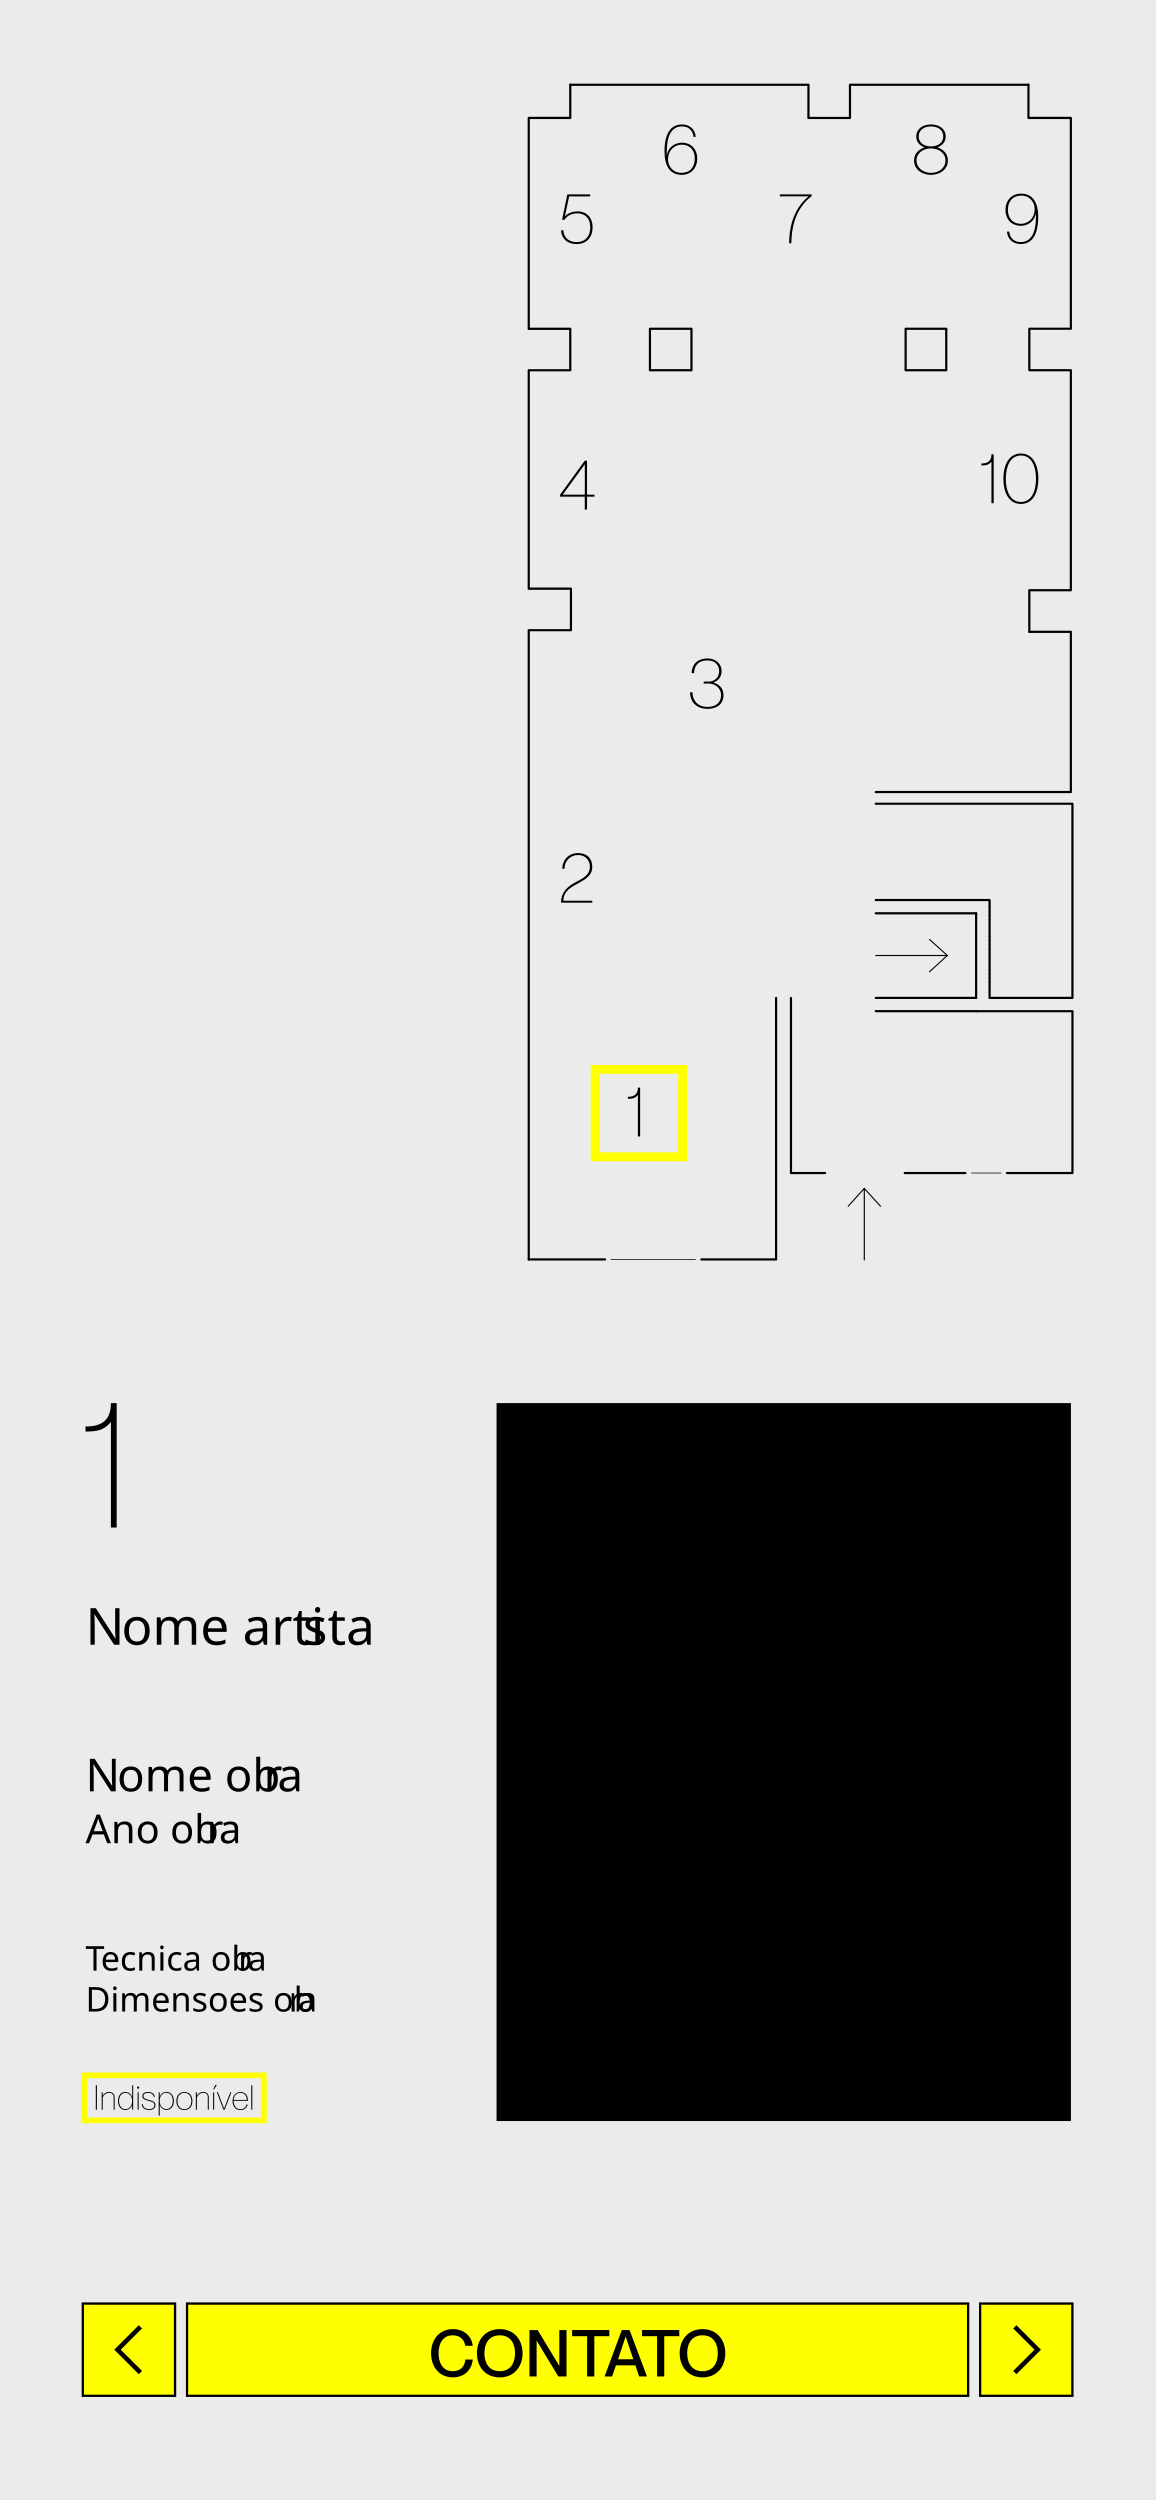
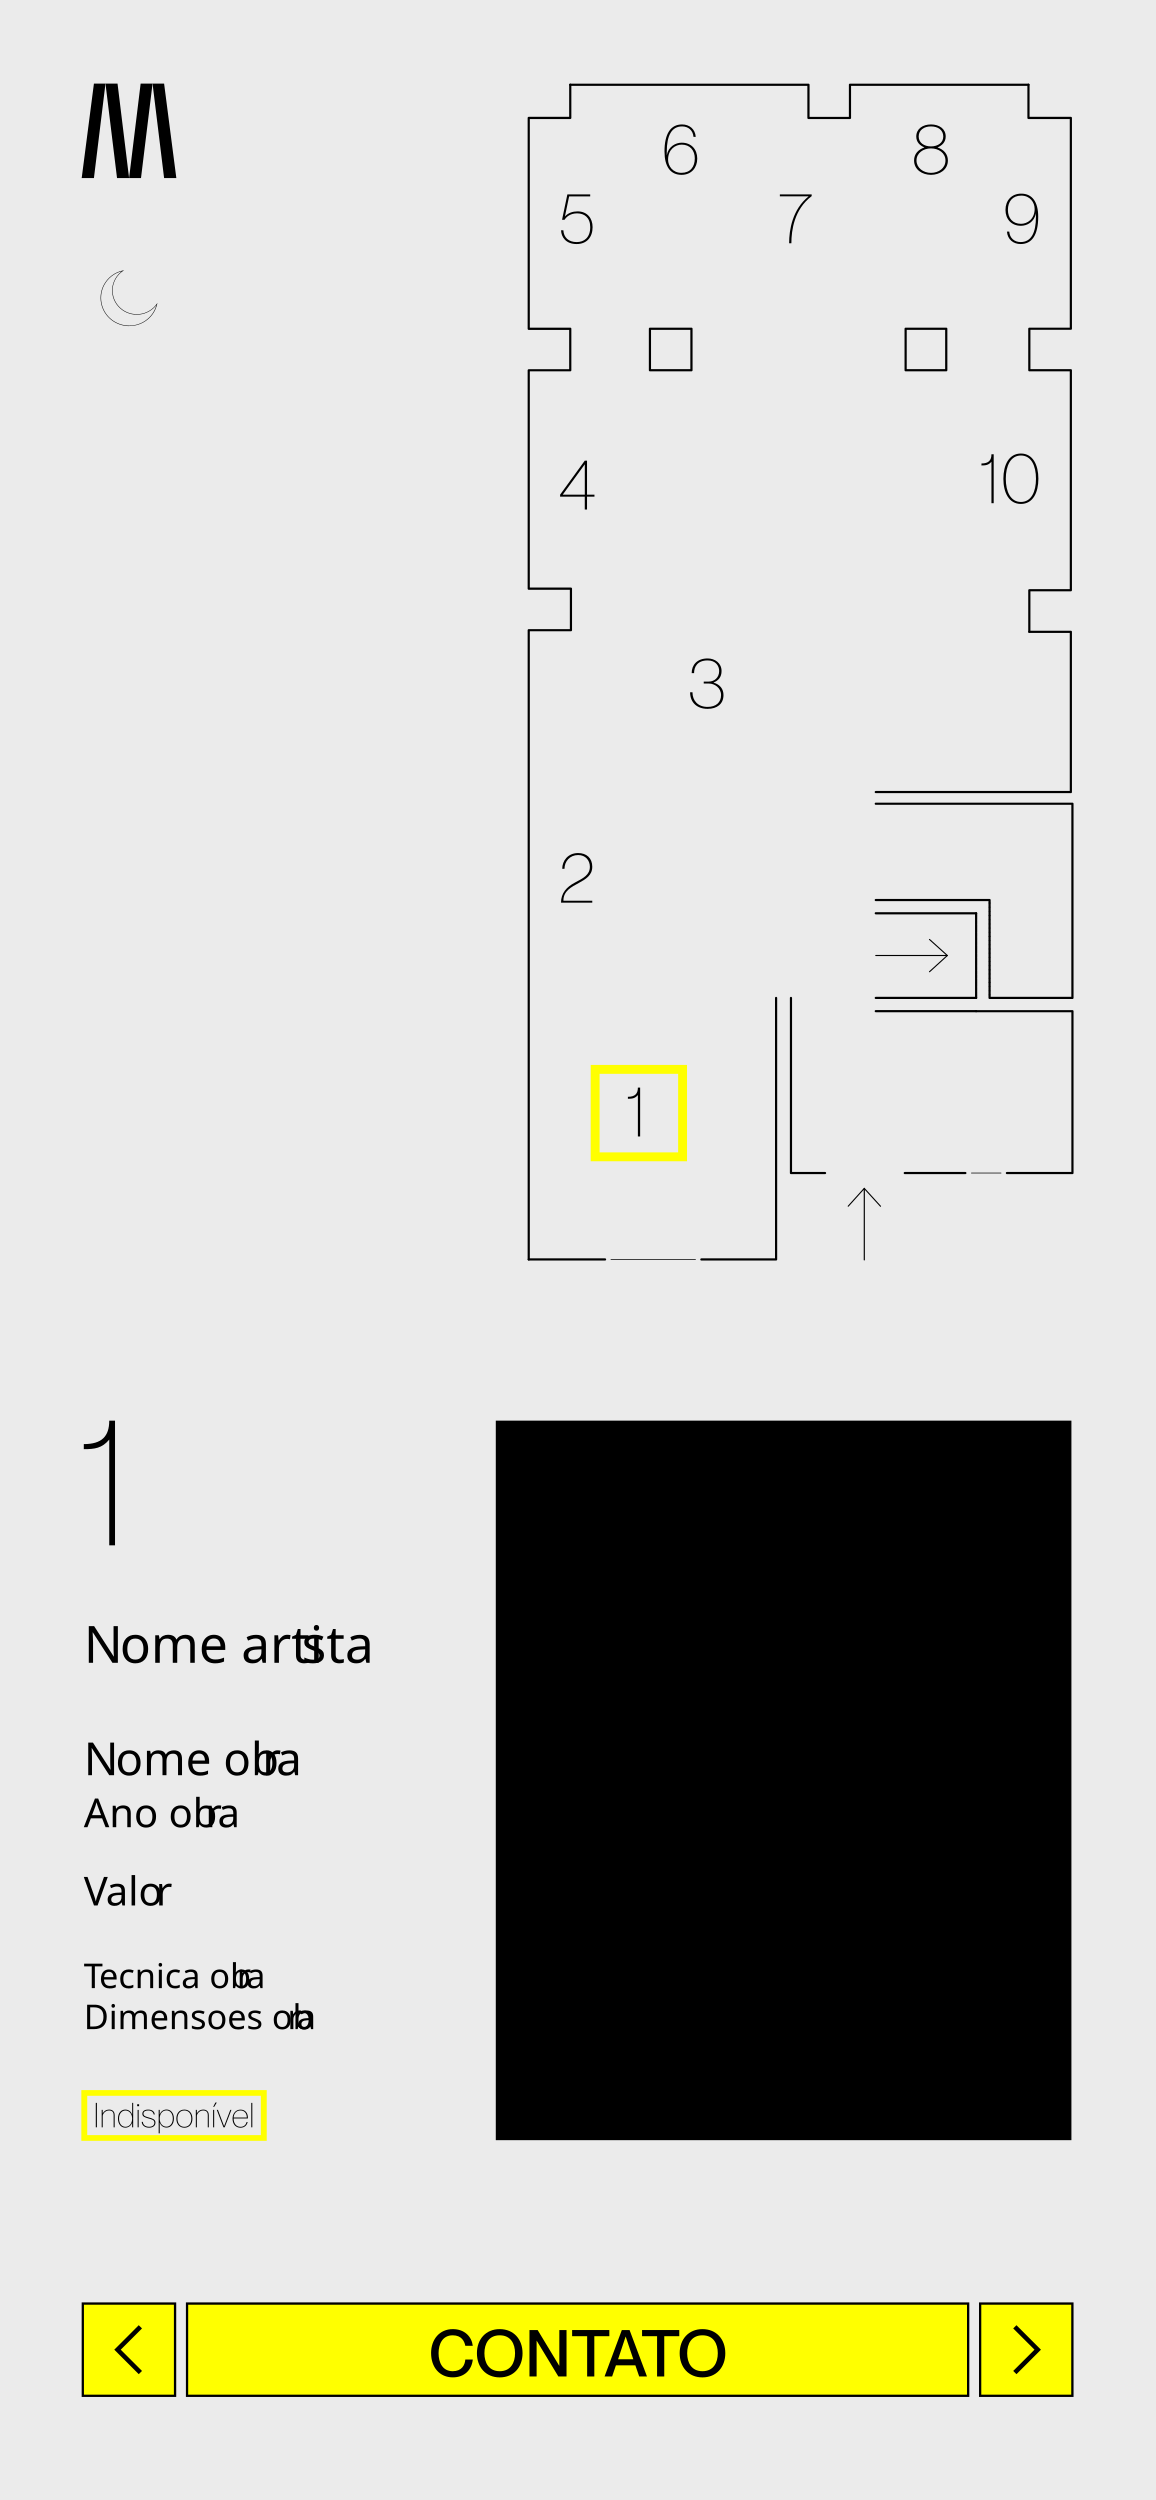
<svg xmlns="http://www.w3.org/2000/svg" id="Camada_1" data-name="Camada 1" viewBox="0 0 390 844">
  <defs>
    <style>
      .cls-1 {
-         font-size: 13.46px;
-       }
- 
-       .cls-1, .cls-2 {
-         font-family: PPNeueMontreal-Book, 'PP Neue Montreal';
+         letter-spacing: -.13em;
+       }
+ 
+       .cls-2 {
+         letter-spacing: -.02em;
      }

      .cls-3 {
        font-family: PPNeueMontreal-Medium, 'PP Neue Montreal';
-         font-size: 17.3px;
+         font-size: 17.34px;
        font-weight: 500;
      }

      .cls-4 {
-         letter-spacing: -.02em;
+         letter-spacing: -.07em;
      }

      .cls-5 {
-         letter-spacing: -.02em;
+         font-size: 15.41px;
+       }
+ 
+       .cls-5, .cls-6 {
+         font-family: PPNeueMontreal-Book, 'PP Neue Montreal';
+       }
+ 
+       .cls-7 {
+         font-family: PPNeueMontreal-Thin, 'PP Neue Montreal';
+         font-size: 11.56px;
+         font-weight: 200;
+       }
+ 
+       .cls-8 {
+         letter-spacing: -.01em;
+       }
+ 
+       .cls-9 {
+         letter-spacing: -.02em;
+       }
+ 
+       .cls-10 {
+         letter-spacing: 0em;
+       }
+ 
+       .cls-11 {
+         letter-spacing: -.03em;
+       }
+ 
+       .cls-12 {
+         letter-spacing: -.02em;
+       }
+ 
+       .cls-13 {
+         letter-spacing: -.02em;
+       }
+ 
+       .cls-14 {
+         fill: #ebebeb;
+       }
+ 
+       .cls-15 {
+         letter-spacing: -.01em;
      }

      .cls-6 {
-         letter-spacing: -.02em;
-       }
- 
-       .cls-2 {
-         font-size: 15.38px;
-       }
- 
-       .cls-7 {
-         letter-spacing: 0em;
-       }
- 
-       .cls-8 {
-         font-family: PPNeueMontreal-Thin, 'PP Neue Montreal';
-         font-size: 11.53px;
-         font-weight: 200;
-       }
- 
-       .cls-9 {
-         letter-spacing: -.01em;
-       }
- 
-       .cls-10 {
-         letter-spacing: -.12em;
-       }
- 
-       .cls-11 {
-         fill: #ebebeb;
-       }
- 
-       .cls-12 {
-         letter-spacing: 0em;
-       }
- 
-       .cls-13 {
-         letter-spacing: -.03em;
-       }
- 
-       .cls-14 {
+         font-size: 13.49px;
+       }
+ 
+       .cls-16 {
        fill: #ff0;
      }
    </style>
  </defs>
  <path d="M43.68,110.09c-.27,0-.54-.01-.82-.03-2.26-.19-4.32-1.1-5.95-2.64-3.07-2.9-3.84-7.51-1.88-11.23,1.33-2.51,3.69-4.29,6.48-4.88l.41-.09-.34.23c-2,1.33-3.32,3.53-3.53,5.88-.23,2.54.74,4.97,2.65,6.67,1.75,1.56,4.09,2.29,6.44,2.02,2.34-.27,4.44-1.53,5.78-3.44l.23-.33-.09.39c-.95,4.36-4.91,7.43-9.38,7.43ZM41.15,91.56c-2.57.66-4.73,2.35-5.97,4.7-1.93,3.65-1.17,8.19,1.84,11.04,1.6,1.51,3.62,2.41,5.85,2.59,4.58.38,8.78-2.56,9.93-6.89-1.37,1.77-3.41,2.92-5.65,3.18-2.39.28-4.78-.47-6.56-2.06-1.95-1.74-2.94-4.22-2.7-6.8.21-2.26,1.42-4.39,3.26-5.76Z" />
  <g>
    <polygon points="31.71 28.22 27.64 59.67 27.57 60.12 31.71 60.12 35.61 28.22 31.71 28.22" />
    <polygon points="35.61 28.22 39.51 60.12 43.58 60.12 39.68 28.22 35.61 28.22" />
    <polygon points="47.48 28.22 43.58 60.12 47.6 60.12 51.5 28.22 47.48 28.22" />
    <polygon points="51.5 28.22 55.4 60.12 59.53 60.12 55.4 28.22 51.5 28.22" />
  </g>
-   <rect class="cls-11" x="-1" width="392" height="844" />
+   <rect class="cls-14" x="-1" width="392" height="844" />
+   <path d="M43.68,110.09c-.27,0-.54-.01-.82-.03-2.26-.19-4.32-1.1-5.95-2.64-3.07-2.9-3.84-7.51-1.88-11.23,1.33-2.51,3.69-4.29,6.48-4.88l.41-.09-.34.23c-2,1.33-3.32,3.53-3.53,5.88-.23,2.54.74,4.97,2.65,6.67,1.75,1.56,4.09,2.29,6.44,2.02,2.34-.27,4.44-1.53,5.78-3.44l.23-.33-.09.39c-.95,4.36-4.91,7.43-9.38,7.43ZM41.15,91.56c-2.57.66-4.73,2.35-5.97,4.7-1.93,3.65-1.17,8.19,1.84,11.04,1.6,1.51,3.62,2.41,5.85,2.59,4.58.38,8.78-2.56,9.93-6.89-1.37,1.77-3.41,2.92-5.65,3.18-2.39.28-4.78-.47-6.56-2.06-1.95-1.74-2.94-4.22-2.7-6.8.21-2.26,1.42-4.39,3.26-5.76Z" />
+   <g>
+     <polygon points="31.71 28.22 27.64 59.67 27.57 60.12 31.71 60.12 35.61 28.22 31.71 28.22" />
+     <polygon points="35.61 28.22 39.51 60.12 43.58 60.12 39.68 28.22 35.61 28.22" />
+     <polygon points="47.48 28.22 43.58 60.12 47.6 60.12 51.5 28.22 47.48 28.22" />
+     <polygon points="51.5 28.22 55.4 60.12 59.53 60.12 55.4 28.22 51.5 28.22" />
+   </g>
+   <g>
+     <text class="cls-5" transform="translate(28.29 599.31)">
+       <tspan class="cls-15" x="0" y="0">N</tspan>
+       <tspan x="10.68" y="0">ome ob</tspan>
+       <tspan class="cls-9" x="60.26" y="0">r</tspan>
+       <tspan x="64.95" y="0">a</tspan>
+     </text>
+     <text class="cls-6" transform="translate(28.29 616.86)">
+       <tspan x="0" y="0">Ano ob</tspan>
+       <tspan class="cls-12" x="41.05" y="0">r</tspan>
+       <tspan x="45.15" y="0">a</tspan>
+     </text>
+     <text class="cls-7" transform="translate(28.29 671.19)">
+       <tspan class="cls-1" x="0" y="0">T</tspan>
+       <tspan x="5.14" y="0">ecnica ob</tspan>
+       <tspan class="cls-13" x="51.66" y="0">r</tspan>
+       <tspan x="54.81" y="0">a</tspan>
+     </text>
+     <text class="cls-7" transform="translate(28.29 685.04)">
+       <tspan x="0" y="0">Dimensoes ob</tspan>
+       <tspan class="cls-11" x="68.75" y="0">r</tspan>
+       <tspan x="71.9" y="0">a</tspan>
+     </text>
+     <text class="cls-3" transform="translate(28.29 561.37)">
+       <tspan class="cls-8" x="0" y="0">N</tspan>
+       <tspan x="12.16" y="0">ome arti</tspan>
+       <tspan class="cls-10" x="73.55" y="0">s</tspan>
+       <tspan x="81.91" y="0">ta</tspan>
+     </text>
+     <path d="M36.88,486.01c-2.44,2.92-4.93,3.23-8.59,3.23v-1.71c6.09,0,8.59-2.62,8.59-7.92h1.95v42.1h-1.95v-35.7Z" />
+     <rect x="167.38" y="479.61" width="194.33" height="242.91" />
+     <text class="cls-6" transform="translate(28.29 643.28)">
+       <tspan class="cls-4" x="0" y="0">V</tspan>
+       <tspan x="7.42" y="0">alo</tspan>
+       <tspan class="cls-2" x="24.32" y="0">r</tspan>
+     </text>
+   </g>
  <g>
    <g>
      <path d="M361.52,267.77h-65.86c-.21,0-.37-.17-.37-.37s.17-.37.37-.37h65.49v-53.36h-13.65c-.21,0-.37-.17-.37-.37s.17-.37.37-.37h14.02c.21,0,.37.17.37.37v54.11c0,.21-.17.37-.37.37Z" />
      <path d="M329.54,337.27h-33.88c-.21,0-.37-.17-.37-.37s.17-.37.37-.37h33.88c.21,0,.37.17.37.37s-.17.37-.37.37Z" />
      <path d="M329.54,341.74h-33.88c-.21,0-.37-.17-.37-.37s.17-.37.37-.37h33.88c.21,0,.37.17.37.37s-.17.37-.37.37Z" />
      <path d="M319.46,125.37h-13.72c-.21,0-.37-.17-.37-.37v-14.02c0-.21.17-.37.37-.37h13.72c.21,0,.37.17.37.37v14.02c0,.21-.17.37-.37.37ZM306.11,124.63h12.97v-13.27h-12.97v13.27Z" />
      <path d="M233.44,125.37h-14.02c-.21,0-.37-.17-.37-.37v-14.02c0-.21.17-.37.37-.37h14.02c.21,0,.37.17.37.37v14.02c0,.21-.17.37-.37.37ZM219.79,124.63h13.27v-13.27h-13.27v13.27Z" />
      <path d="M278.54,396.39h-11.51c-.21,0-.37-.17-.37-.37v-59.12c0-.21.17-.37.37-.37s.37.17.37.37v58.75h11.14c.21,0,.37.17.37.37s-.17.37-.37.37Z" />
      <path d="M262.01,425.56h-25.23c-.21,0-.37-.17-.37-.37s.17-.37.37-.37h24.86v-87.92c0-.21.17-.37.37-.37s.37.17.37.37v88.29c0,.21-.17.37-.37.37Z" />
      <path d="M204.27,425.56h-25.77c-.21,0-.37-.17-.37-.37s.17-.37.37-.37h25.77c.21,0,.37.17.37.37s-.17.37-.37.37Z" />
      <path d="M329.54,308.69h-33.88c-.21,0-.37-.17-.37-.37s.17-.37.37-.37h33.88c.21,0,.37.17.37.37s-.17.37-.37.37Z" />
      <path d="M334.08,305.11c-.21,0-.37-.17-.37-.37v-.52h-38.05c-.21,0-.37-.17-.37-.37s.17-.37.37-.37h38.42c.21,0,.37.17.37.37v.89c0,.21-.17.37-.37.37Z" />
      <path d="M334.08,306.49c-.21,0-.37-.17-.37-.37v-1.13c0-.21.17-.37.37-.37s.37.17.37.37v1.13c0,.21-.17.37-.37.37Z" />
      <path d="M334.08,307.92c-.21,0-.37-.17-.37-.37v-1.13c0-.21.17-.37.37-.37s.37.17.37.37v1.13c0,.21-.17.37-.37.37Z" />
      <path d="M334.08,309.35c-.21,0-.37-.17-.37-.37v-1.13c0-.21.17-.37.37-.37s.37.17.37.37v1.13c0,.21-.17.37-.37.37Z" />
      <path d="M334.08,310.72c-.21,0-.37-.17-.37-.37v-1.13c0-.21.17-.37.37-.37s.37.17.37.37v1.13c0,.21-.17.37-.37.37Z" />
      <path d="M334.08,312.15c-.21,0-.37-.17-.37-.37v-1.13c0-.21.17-.37.37-.37s.37.17.37.37v1.13c0,.21-.17.37-.37.37Z" />
      <path d="M334.08,313.53c-.21,0-.37-.17-.37-.37v-1.07c0-.21.17-.37.37-.37s.37.17.37.37v1.07c0,.21-.17.37-.37.37Z" />
      <path d="M334.08,314.96c-.21,0-.37-.17-.37-.37v-1.13c0-.21.17-.37.37-.37s.37.17.37.37v1.13c0,.21-.17.37-.37.37Z" />
      <path d="M334.08,316.39c-.21,0-.37-.17-.37-.37v-1.13c0-.21.17-.37.37-.37s.37.17.37.37v1.13c0,.21-.17.37-.37.37Z" />
      <path d="M334.08,317.76c-.21,0-.37-.17-.37-.37v-1.13c0-.21.17-.37.37-.37s.37.17.37.37v1.13c0,.21-.17.37-.37.37Z" />
      <path d="M334.08,319.19c-.21,0-.37-.17-.37-.37v-1.13c0-.21.17-.37.37-.37s.37.17.37.37v1.13c0,.21-.17.37-.37.37Z" />
      <path d="M334.08,320.62c-.21,0-.37-.17-.37-.37v-1.13c0-.21.17-.37.37-.37s.37.17.37.37v1.13c0,.21-.17.37-.37.37Z" />
      <path d="M334.08,322c-.21,0-.37-.17-.37-.37v-1.13c0-.21.17-.37.37-.37s.37.17.37.37v1.13c0,.21-.17.37-.37.37Z" />
      <path d="M334.08,323.43c-.21,0-.37-.17-.37-.37v-1.13c0-.21.17-.37.37-.37s.37.17.37.37v1.13c0,.21-.17.37-.37.37Z" />
      <path d="M334.08,324.8c-.21,0-.37-.17-.37-.37v-1.07c0-.21.17-.37.37-.37s.37.17.37.37v1.07c0,.21-.17.37-.37.37Z" />
      <path d="M334.08,326.23c-.21,0-.37-.17-.37-.37v-1.13c0-.21.17-.37.37-.37s.37.17.37.37v1.13c0,.21-.17.37-.37.37Z" />
      <path d="M334.08,327.66c-.21,0-.37-.17-.37-.37v-1.13c0-.21.17-.37.37-.37s.37.17.37.37v1.13c0,.21-.17.37-.37.37Z" />
      <path d="M334.08,329.04c-.21,0-.37-.17-.37-.37v-1.13c0-.21.17-.37.37-.37s.37.17.37.37v1.13c0,.21-.17.37-.37.37Z" />
      <path d="M334.08,330.47c-.21,0-.37-.17-.37-.37v-1.13c0-.21.17-.37.37-.37s.37.17.37.37v1.13c0,.21-.17.37-.37.37Z" />
      <path d="M334.08,331.9c-.21,0-.37-.17-.37-.37v-1.13c0-.21.17-.37.37-.37s.37.17.37.37v1.13c0,.21-.17.37-.37.37Z" />
      <path d="M334.08,333.27c-.21,0-.37-.17-.37-.37v-1.13c0-.21.17-.37.37-.37s.37.17.37.37v1.13c0,.21-.17.37-.37.37Z" />
      <path d="M334.08,334.7c-.21,0-.37-.17-.37-.37v-1.13c0-.21.17-.37.37-.37s.37.17.37.37v1.13c0,.21-.17.37-.37.37Z" />
      <path d="M334.08,336.08c-.21,0-.37-.17-.37-.37v-1.07c0-.21.17-.37.37-.37s.37.17.37.37v1.07c0,.21-.17.37-.37.37Z" />
      <path d="M362.06,337.27h-27.98c-.21,0-.37-.17-.37-.37v-.89c0-.21.17-.37.37-.37s.37.17.37.37v.52h27.23v-64.82h-66.02c-.21,0-.37-.17-.37-.37s.17-.37.37-.37h66.4c.21,0,.37.17.37.37v65.56c0,.21-.17.37-.37.37Z" />
      <path d="M347.5,213.66c-.21,0-.37-.17-.37-.37v-14.02c0-.21.17-.37.37-.37h13.65v-73.53h-13.65c-.21,0-.37-.17-.37-.37v-14.02c0-.21.17-.37.37-.37h13.65V40.19h-13.94c-.21,0-.37-.17-.37-.37v-11.22c0-.21.17-.37.37-.37s.37.17.37.37v10.84h13.94c.21,0,.37.17.37.37v71.17c0,.21-.17.37-.37.37h-13.65v13.27h13.65c.21,0,.37.17.37.37v74.27c0,.21-.17.37-.37.37h-13.65v13.65c0,.21-.17.37-.37.37Z" />
      <path d="M362.06,396.39h-22.13c-.21,0-.37-.17-.37-.37s.17-.37.37-.37h21.76v-53.9h-32.14c-.21,0-.37-.17-.37-.37s.17-.37.37-.37h32.51c.21,0,.37.17.37.37v54.64c0,.21-.17.37-.37.37Z" />
      <path d="M325.91,396.39h-20.46c-.21,0-.37-.17-.37-.37s.17-.37.37-.37h20.46c.21,0,.37.17.37.37s-.17.37-.37.37Z" />
      <path d="M178.5,425.56c-.21,0-.37-.17-.37-.37v-212.43c0-.21.17-.37.37-.37h13.88v-13.27h-13.88c-.21,0-.37-.17-.37-.37v-73.73c0-.21.17-.37.37-.37h13.65v-13.27h-13.65c-.21,0-.37-.17-.37-.37V39.81c0-.21.17-.37.37-.37h13.65v-10.84c0-.21.17-.37.37-.37s.37.17.37.37v11.22c0,.21-.17.37-.37.37h-13.65v70.42h13.65c.21,0,.37.17.37.37v14.02c0,.21-.17.37-.37.37h-13.65v72.99h13.88c.21,0,.37.17.37.37v14.02c0,.21-.17.37-.37.37h-13.88v212.06c0,.21-.17.37-.37.37Z" />
      <path d="M286.95,40.19h-14.02c-.21,0-.37-.17-.37-.37v-10.84h-80.04c-.21,0-.37-.17-.37-.37s.17-.37.37-.37h80.42c.21,0,.37.17.37.37v10.84h13.27v-10.84c0-.21.17-.37.37-.37h60.25c.21,0,.37.17.37.37s-.17.37-.37.37h-59.88v10.84c0,.21-.17.37-.37.37Z" />
      <path d="M215.35,369.68c-.95,1.15-1.93,1.27-3.37,1.27v-.67c2.39,0,3.37-1.03,3.37-3.1h.76v16.5h-.76v-13.99Z" />
      <path d="M189.4,304.74c0-3.22,1.86-5.3,4.73-6.8,2.82-1.48,5.01-2.58,5.01-5.32,0-2.12-1.43-3.96-3.96-3.96-2.79,0-4.61,2.15-4.61,4.65h-.76c0-2.7,1.91-5.32,5.37-5.32,2.82,0,4.77,1.69,4.77,4.63s-2.24,4.2-4.58,5.49c-2.36,1.29-5.16,2.63-5.16,5.92v.05h9.74v.67h-10.55Z" />
      <path d="M232.97,233.71h.81c0,2.86,1.84,4.94,5.11,4.94,2.86,0,4.54-1.53,4.54-3.99s-2.2-3.89-4.06-3.89h-1.79v-.67h1.7c1.96,0,3.51-1.41,3.51-3.56,0-1.81-1.24-3.58-3.89-3.58-3.51,0-4.58,2.2-4.58,4.3h-.81c0-2.79,1.84-4.97,5.39-4.97,2.46,0,4.7,1.58,4.7,4.25,0,2.05-1.07,3.2-2.67,3.87v.05c2.17.64,3.32,2.17,3.32,4.2,0,3.01-2.2,4.65-5.35,4.65-3.58,0-5.92-2.12-5.92-5.61Z" />
      <path d="M197.42,172.01v-4.34h-8.33v-.67l8.33-11.48h.76v11.48h2.51v.67h-2.51v4.34h-.76ZM189.98,167h7.45v-10.26l-7.45,10.26Z" />
      <path d="M189.43,77.74h.76c.12,2.39,1.72,3.99,4.51,3.99,2.51,0,4.56-1.53,4.56-5.04,0-3.27-2.01-4.66-4.44-4.66s-3.72,1.34-4.23,2.17h-.84l1.79-8.57h7.71v.67h-7.11l-1.41,6.71v.05c1.07-1.19,2.67-1.7,4.25-1.7,3.22,0,5.08,2.27,5.08,5.32,0,3.46-2.03,5.71-5.37,5.71-3.68,0-5.2-2.36-5.28-4.66Z" />
      <path d="M224.33,51.22c0-6.21,2.15-9.21,5.94-9.21,2.46,0,4.42,1.55,4.61,4.2h-.76c-.17-2.2-1.74-3.53-3.84-3.53-3.51,0-5.18,3.01-5.18,8.57v1.12h.02c.53-2.91,2.98-4.2,5.04-4.2,3.2,0,5.23,2.22,5.23,5.37s-2.03,5.49-5.32,5.49c-3.7,0-5.73-2.79-5.73-7.81ZM234.57,53.53c0-2.77-1.62-4.7-4.42-4.7-2.1,0-4.61,1.53-4.61,5.08,0,2.12,1.53,4.44,4.51,4.44s4.51-2.01,4.51-4.82Z" />
      <path d="M266.41,82.13c0-4.56,1.1-11.41,6.56-15.83v-.02h-9.69v-.64h10.74v.57c-5.9,4.46-6.85,11.55-6.85,15.92h-.76Z" />
      <path d="M308.59,54.18c0-2.24,1.46-3.7,3.46-4.39v-.05c-1.53-.62-2.72-1.79-2.72-3.65,0-2.6,2.2-4.08,4.97-4.08s4.97,1.48,4.97,4.08c0,1.86-1.22,3.03-2.72,3.65v.05c1.98.69,3.46,2.15,3.46,4.39,0,3.13-2.82,4.85-5.71,4.85s-5.71-1.72-5.71-4.85ZM319.19,54.18c0-2.51-2.27-4.08-4.89-4.08s-4.89,1.58-4.89,4.08,2.27,4.18,4.89,4.18,4.89-1.6,4.89-4.18ZM318.45,46.09c0-2.2-1.79-3.41-4.15-3.41s-4.15,1.22-4.15,3.41c0,2.08,1.79,3.34,4.15,3.34s4.15-1.27,4.15-3.34Z" />
      <path d="M339.96,78.19h.76c.17,2.2,1.74,3.53,3.84,3.53,3.51,0,5.18-3.01,5.18-8.57v-1.12h-.02c-.53,2.91-2.98,4.2-5.04,4.2-3.2,0-5.23-2.22-5.23-5.37s2.03-5.49,5.32-5.49c3.7,0,5.73,2.79,5.73,7.81,0,6.21-2.15,9.21-5.94,9.21-2.46,0-4.42-1.55-4.61-4.2ZM349.29,70.48c0-2.12-1.53-4.44-4.51-4.44s-4.51,2.01-4.51,4.82,1.62,4.7,4.42,4.7c2.1,0,4.61-1.53,4.61-5.08Z" />
      <g>
        <path d="M334.71,155.87c-.95,1.15-1.93,1.27-3.37,1.27v-.67c2.39,0,3.37-1.03,3.37-3.1h.76v16.5h-.76v-13.99Z" />
        <path d="M338.74,161.63c0-4.68,1.89-8.52,5.92-8.52s5.9,3.84,5.9,8.52-1.86,8.5-5.9,8.5-5.92-3.82-5.92-8.5ZM349.75,161.63c0-4.35-1.58-7.85-5.08-7.85s-5.11,3.51-5.11,7.85,1.6,7.83,5.11,7.83,5.08-3.49,5.08-7.83Z" />
      </g>
      <path d="M329.54,309.47c-.21,0-.37-.17-.37-.37v-.78c0-.21.17-.37.37-.37s.37.17.37.37v.78c0,.21-.17.37-.37.37Z" />
      <path d="M329.54,310.84c-.21,0-.37-.17-.37-.37v-1.13c0-.21.17-.37.37-.37s.37.17.37.37v1.13c0,.21-.17.37-.37.37Z" />
      <path d="M329.54,312.27c-.21,0-.37-.17-.37-.37v-1.13c0-.21.17-.37.37-.37s.37.17.37.37v1.13c0,.21-.17.37-.37.37Z" />
      <path d="M329.54,313.7c-.21,0-.37-.17-.37-.37v-1.13c0-.21.17-.37.37-.37s.37.17.37.37v1.13c0,.21-.17.37-.37.37Z" />
      <path d="M329.54,315.08c-.21,0-.37-.17-.37-.37v-1.13c0-.21.17-.37.37-.37s.37.17.37.37v1.13c0,.21-.17.37-.37.37Z" />
      <path d="M329.54,316.51c-.21,0-.37-.17-.37-.37v-1.13c0-.21.17-.37.37-.37s.37.17.37.37v1.13c0,.21-.17.37-.37.37Z" />
      <path d="M329.54,317.88c-.21,0-.37-.17-.37-.37v-1.07c0-.21.17-.37.37-.37s.37.17.37.37v1.07c0,.21-.17.37-.37.37Z" />
      <path d="M329.54,319.31c-.21,0-.37-.17-.37-.37v-1.13c0-.21.17-.37.37-.37s.37.17.37.37v1.13c0,.21-.17.37-.37.37Z" />
      <path d="M329.54,320.74c-.21,0-.37-.17-.37-.37v-1.13c0-.21.17-.37.37-.37s.37.17.37.37v1.13c0,.21-.17.37-.37.37Z" />
      <path d="M329.54,322.12c-.21,0-.37-.17-.37-.37v-1.13c0-.21.17-.37.37-.37s.37.17.37.37v1.13c0,.21-.17.37-.37.37Z" />
      <path d="M329.54,323.55c-.21,0-.37-.17-.37-.37v-1.13c0-.21.17-.37.37-.37s.37.17.37.37v1.13c0,.21-.17.37-.37.37Z" />
      <path d="M329.54,324.98c-.21,0-.37-.17-.37-.37v-1.13c0-.21.17-.37.37-.37s.37.17.37.37v1.13c0,.21-.17.37-.37.37Z" />
      <path d="M329.54,326.35c-.21,0-.37-.17-.37-.37v-1.13c0-.21.17-.37.37-.37s.37.17.37.37v1.13c0,.21-.17.37-.37.37Z" />
      <path d="M329.54,327.78c-.21,0-.37-.17-.37-.37v-1.13c0-.21.17-.37.37-.37s.37.17.37.37v1.13c0,.21-.17.37-.37.37Z" />
      <path d="M329.54,329.16c-.21,0-.37-.17-.37-.37v-1.07c0-.21.17-.37.37-.37s.37.17.37.37v1.07c0,.21-.17.37-.37.37Z" />
      <path d="M329.54,330.59c-.21,0-.37-.17-.37-.37v-1.13c0-.21.17-.37.37-.37s.37.17.37.37v1.13c0,.21-.17.37-.37.37Z" />
      <path d="M329.54,332.02c-.21,0-.37-.17-.37-.37v-1.13c0-.21.17-.37.37-.37s.37.17.37.37v1.13c0,.21-.17.37-.37.37Z" />
      <path d="M329.54,333.39c-.21,0-.37-.17-.37-.37v-1.13c0-.21.17-.37.37-.37s.37.17.37.37v1.13c0,.21-.17.37-.37.37Z" />
      <path d="M329.54,334.82c-.21,0-.37-.17-.37-.37v-1.13c0-.21.17-.37.37-.37s.37.17.37.37v1.13c0,.21-.17.37-.37.37Z" />
      <path d="M329.54,336.25c-.21,0-.37-.17-.37-.37v-1.13c0-.21.17-.37.37-.37s.37.17.37.37v1.13c0,.21-.17.37-.37.37Z" />
      <path d="M329.54,337.27c-.21,0-.37-.17-.37-.37v-.78c0-.21.17-.37.37-.37s.37.17.37.37v.78c0,.21-.17.37-.37.37Z" />
      <path d="M319.82,322.77h-24.16c-.1,0-.19-.08-.19-.19s.08-.19.19-.19h23.67l-5.66-5.1c-.08-.07-.08-.19-.01-.26s.19-.08.26-.01l6.03,5.43c.06.05.08.13.05.21-.03.07-.1.12-.17.12Z" />
      <path d="M313.8,328.25c-.05,0-.1-.02-.14-.06-.07-.08-.06-.19.01-.26l6.03-5.49c.08-.07.19-.06.26.01.07.08.06.19-.01.26l-6.03,5.49s-.08.05-.13.05Z" />
      <path d="M337.96,396.14h-10.02c-.07,0-.12-.06-.12-.12s.06-.12.12-.12h10.02c.07,0,.12.06.12.12s-.06.12-.12.12Z" />
      <path d="M234.81,425.31h-28.57c-.07,0-.12-.06-.12-.12s.06-.12.12-.12h28.57c.07,0,.12.06.12.12s-.06.12-.12.12Z" />
      <path d="M291.78,425.55c-.1,0-.19-.08-.19-.19v-23.68l-5.1,5.66c-.07.08-.19.08-.26.01-.08-.07-.08-.19-.01-.26l5.43-6.03c.05-.06.13-.08.21-.05.07.03.12.1.12.17v24.16c0,.1-.08.19-.19.19Z" />
      <path d="M297.27,407.42c-.05,0-.1-.02-.14-.06l-5.49-6.03c-.07-.08-.06-.19.01-.26.08-.07.19-.06.26.01l5.49,6.03c.07.08.06.19-.01.26-.04.03-.08.05-.13.05Z" />
    </g>
-     <path class="cls-14" d="M231.94,392.04h-32.52v-32.52h32.52v32.52ZM202.42,389.04h26.52v-26.52h-26.52v26.52Z" />
-   </g>
-   <g>
-     <g>
-       <rect class="cls-14" x="63.15" y="777.68" width="263.7" height="31.15" />
-       <path d="M327.24,809.21H62.76v-31.92h264.48v31.92ZM63.53,808.44h262.93v-30.37H63.53v30.37Z" />
-     </g>
-     <g>
-       <rect class="cls-14" x="27.96" y="777.68" width="31.15" height="31.15" />
-       <path d="M59.49,809.21h-31.92v-31.92h31.92v31.92ZM28.34,808.44h30.37v-30.37h-30.37v30.37Z" />
-     </g>
-     <g>
-       <rect class="cls-14" x="330.9" y="777.68" width="31.15" height="31.15" />
-       <path d="M362.43,809.21h-31.92v-31.92h31.92v31.92ZM331.28,808.44h30.37v-30.37h-30.37v30.37Z" />
-     </g>
-     <g>
-       <path d="M145.53,794.47c0-4.74,2.89-8.16,7.35-8.16,3.93,0,6.36,2.5,6.73,5.64h-2.52c-.29-1.53-1.25-3.55-4.25-3.55-3.46,0-4.78,2.94-4.78,6.05s1.32,6.07,4.78,6.07c3.03,0,4.1-2.02,4.25-3.93h2.52c-.35,3.49-2.81,6.01-6.75,6.01-4.45,0-7.32-3.42-7.32-8.14Z" />
-       <path d="M161.01,794.45c0-4.71,3-8.14,7.7-8.14s7.7,3.42,7.7,8.14-3,8.16-7.7,8.16-7.7-3.44-7.7-8.16ZM173.88,794.45c0-3.22-1.47-6.05-5.17-6.05s-5.17,2.83-5.17,6.05,1.47,6.07,5.17,6.07,5.17-2.85,5.17-6.07Z" />
-       <path d="M178.75,802.3v-15.68h2.76l7.28,12.06h.04v-12.06h2.43v15.68h-2.76l-7.3-12.06h-.04v12.06h-2.41Z" />
-       <path d="M198.22,802.3v-13.6h-5.07v-2.08h12.56v2.08h-5.07v13.6h-2.43Z" />
-       <path d="M204.1,802.3l5.83-15.68h2.61l5.88,15.68h-2.63l-1.29-3.77h-6.56l-1.29,3.77h-2.54ZM208.66,796.49h5.15l-2.57-7.63h-.04l-2.54,7.63Z" />
-       <path d="M221.83,802.3v-13.6h-5.07v-2.08h12.56v2.08h-5.07v13.6h-2.43Z" />
-       <path d="M229.46,794.45c0-4.71,3-8.14,7.7-8.14s7.7,3.42,7.7,8.14-3,8.16-7.7,8.16-7.7-3.44-7.7-8.16ZM242.33,794.45c0-3.22-1.47-6.05-5.17-6.05s-5.17,2.83-5.17,6.05,1.47,6.07,5.17,6.07,5.17-2.85,5.17-6.07Z" />
-     </g>
-     <polygon points="46.84 801.52 38.58 793.25 46.84 784.99 47.94 786.08 40.76 793.25 47.94 800.43 46.84 801.52" />
-     <polygon points="343.16 801.52 342.06 800.43 349.24 793.25 342.06 786.08 343.16 784.99 351.42 793.25 343.16 801.52" />
-     <text class="cls-2" transform="translate(28.87 604.75)">
-       <tspan class="cls-12" x="0" y="0">N</tspan>
-       <tspan x="10.66" y="0">ome ob</tspan>
-       <tspan class="cls-6" x="60.13" y="0">r</tspan>
-       <tspan x="64.8" y="0">a</tspan>
-     </text>
-     <text class="cls-1" transform="translate(28.87 622.26)">
-       <tspan x="0" y="0">Ano ob</tspan>
-       <tspan class="cls-4" x="40.96" y="0">r</tspan>
-       <tspan x="45.05" y="0">a</tspan>
-     </text>
-     <text class="cls-8" transform="translate(28.87 665.28)">
-       <tspan class="cls-10" x="0" y="0">T</tspan>
-       <tspan x="5.13" y="0">ecnica ob</tspan>
-       <tspan class="cls-13" x="51.54" y="0">r</tspan>
-       <tspan x="54.68" y="0">a</tspan>
-     </text>
-     <text class="cls-8" transform="translate(28.87 679.1)">
-       <tspan x="0" y="0">Dimensoes ob</tspan>
-       <tspan class="cls-5" x="68.6" y="0">r</tspan>
-       <tspan x="71.74" y="0">a</tspan>
-     </text>
-     <text class="cls-3" transform="translate(28.87 555.27)">
-       <tspan class="cls-9" x="0" y="0">N</tspan>
-       <tspan x="12.13" y="0">ome arti</tspan>
-       <tspan class="cls-7" x="73.39" y="0">s</tspan>
-       <tspan x="81.73" y="0">ta</tspan>
-     </text>
-     <path d="M37.44,480.07c-2.43,2.92-4.92,3.22-8.57,3.22v-1.7c6.08,0,8.57-2.61,8.57-7.9h1.95v42h-1.95v-35.62Z" />
-     <rect x="167.64" y="473.69" width="193.9" height="242.37" />
-   </g>
-   <g>
-     <path d="M32.34,712.22v-8.25h.37v8.25h-.37Z" />
-     <path d="M38.71,708.05v4.18h-.35v-4.18c0-.72-.3-1.5-1.55-1.5s-2.13,1.11-2.13,1.86v3.82h-.35v-5.88h.35v1.15h.02c.37-.65,1.04-1.25,2.19-1.25,1,0,1.81.6,1.81,1.8Z" />
-     <path d="M44.61,703.98h.35v8.25h-.35v-1.48h-.02c-.33.85-1.1,1.6-2.32,1.6-1.34,0-2.44-1.13-2.44-3.07s1.11-3.03,2.46-3.03c1.21,0,1.96.73,2.31,1.64h.02v-3.91ZM44.61,709.28c0-1.7-1.05-2.73-2.26-2.73s-2.16,1.04-2.16,2.73.9,2.77,2.16,2.77,2.26-1.04,2.26-2.77Z" />
-     <path d="M46.31,705.1v-.65h.65v.65h-.65ZM46.46,712.22v-5.88h.35v5.88h-.35Z" />
-     <path d="M47.86,710.39h.37c.05,1,.83,1.66,2.12,1.66,1.11,0,1.76-.54,1.76-1.38,0-1.01-.97-1.13-2-1.43-1.21-.36-2.05-.6-2.05-1.57,0-.87.68-1.42,1.96-1.42,1.55,0,2.11.82,2.25,1.65h-.37c-.14-.68-.61-1.35-1.89-1.35-.87,0-1.58.31-1.58,1.07,0,.85.88,1.04,1.94,1.33,1.26.35,2.11.66,2.11,1.7s-.82,1.71-2.17,1.71c-1.53,0-2.42-.89-2.46-1.96Z" />
-     <path d="M58.71,709.28c0,1.9-1.11,3.03-2.46,3.03-1.21,0-1.96-.73-2.31-1.64h-.02v3.59h-.35v-7.92h.35v1.48h.02c.33-.85,1.1-1.6,2.32-1.6,1.34,0,2.45,1.13,2.45,3.07ZM58.34,709.28c0-1.73-.9-2.77-2.16-2.77s-2.26,1.04-2.26,2.77,1.05,2.73,2.26,2.73,2.16-1.04,2.16-2.73Z" />
-     <path d="M59.54,709.31c0-1.81,1.03-3.06,2.71-3.06s2.71,1.25,2.71,3.06-1.03,3.06-2.71,3.06-2.71-1.25-2.71-3.06ZM64.59,709.31c0-1.58-.83-2.76-2.34-2.76s-2.34,1.18-2.34,2.76.83,2.76,2.34,2.76,2.34-1.18,2.34-2.76Z" />
-     <path d="M70.49,708.05v4.18h-.35v-4.18c0-.72-.3-1.5-1.55-1.5s-2.13,1.11-2.13,1.86v3.82h-.35v-5.88h.35v1.15h.02c.37-.65,1.04-1.25,2.19-1.25,1,0,1.81.6,1.81,1.8Z" />
-     <path d="M71.95,712.22v-5.88h.35v5.88h-.35ZM71.97,705.33l.74-1.46h.47l-.88,1.46h-.33Z" />
-     <path d="M75.44,712.22l-2.25-5.88h.38l2.08,5.49h.01l2.09-5.49h.37l-2.26,5.88h-.41Z" />
-     <path d="M78.88,709.23v.07c0,1.52.76,2.77,2.32,2.77,1.37,0,1.9-.96,2.04-1.6h.37c-.25,1.03-1.03,1.9-2.42,1.9-1.66,0-2.68-1.25-2.68-3.04s1.08-3.07,2.7-3.07,2.48,1.2,2.48,2.68c0,.1,0,.2-.01.3h-4.8ZM78.88,708.93h4.44c0-1.25-.65-2.38-2.13-2.38s-2.25,1.12-2.31,2.38Z" />
-     <path d="M84.83,712.22v-8.25h.35v8.25h-.35Z" />
-   </g>
-   <path class="cls-14" d="M90.05,716.79H27.46v-17.12h62.59v17.12ZM29.45,714.86h58.61v-13.28H29.45v13.28Z" />
+     <path class="cls-16" d="M231.94,392.04h-32.52v-32.52h32.52v32.52ZM202.42,389.04h26.52v-26.52h-26.52v26.52Z" />
+   </g>
+   <g>
+     <rect class="cls-16" x="63.15" y="777.68" width="263.7" height="31.15" />
+     <path d="M327.24,809.21H62.76v-31.92h264.48v31.92ZM63.53,808.44h262.93v-30.37H63.53v30.37Z" />
+   </g>
+   <g>
+     <rect class="cls-16" x="27.96" y="777.68" width="31.15" height="31.15" />
+     <path d="M59.49,809.21h-31.92v-31.92h31.92v31.92ZM28.34,808.44h30.37v-30.37h-30.37v30.37Z" />
+   </g>
+   <g>
+     <rect class="cls-16" x="330.9" y="777.68" width="31.15" height="31.15" />
+     <path d="M362.43,809.21h-31.92v-31.92h31.92v31.92ZM331.28,808.44h30.37v-30.37h-30.37v30.37Z" />
+   </g>
+   <g>
+     <path d="M145.53,794.47c0-4.74,2.89-8.16,7.35-8.16,3.93,0,6.36,2.5,6.73,5.64h-2.52c-.29-1.53-1.25-3.55-4.25-3.55-3.46,0-4.78,2.94-4.78,6.05s1.32,6.07,4.78,6.07c3.03,0,4.1-2.02,4.25-3.93h2.52c-.35,3.49-2.81,6.01-6.75,6.01-4.45,0-7.32-3.42-7.32-8.14Z" />
+     <path d="M161.01,794.45c0-4.71,3-8.14,7.7-8.14s7.7,3.42,7.7,8.14-3,8.16-7.7,8.16-7.7-3.44-7.7-8.16ZM173.88,794.45c0-3.22-1.47-6.05-5.17-6.05s-5.17,2.83-5.17,6.05,1.47,6.07,5.17,6.07,5.17-2.85,5.17-6.07Z" />
+     <path d="M178.75,802.3v-15.68h2.76l7.28,12.06h.04v-12.06h2.43v15.68h-2.76l-7.3-12.06h-.04v12.06h-2.41Z" />
+     <path d="M198.22,802.3v-13.6h-5.07v-2.08h12.56v2.08h-5.07v13.6h-2.43Z" />
+     <path d="M204.1,802.3l5.83-15.68h2.61l5.88,15.68h-2.63l-1.29-3.77h-6.56l-1.29,3.77h-2.54ZM208.66,796.49h5.15l-2.57-7.63h-.04l-2.54,7.63Z" />
+     <path d="M221.83,802.3v-13.6h-5.07v-2.08h12.56v2.08h-5.07v13.6h-2.43Z" />
+     <path d="M229.46,794.45c0-4.71,3-8.14,7.7-8.14s7.7,3.42,7.7,8.14-3,8.16-7.7,8.16-7.7-3.44-7.7-8.16ZM242.33,794.45c0-3.22-1.47-6.05-5.17-6.05s-5.17,2.83-5.17,6.05,1.47,6.07,5.17,6.07,5.17-2.85,5.17-6.07Z" />
+   </g>
+   <polygon points="46.84 801.52 38.58 793.25 46.84 784.99 47.94 786.08 40.76 793.25 47.94 800.43 46.84 801.52" />
+   <polygon points="343.16 801.52 342.06 800.43 349.24 793.25 342.06 786.08 343.16 784.99 351.42 793.25 343.16 801.52" />
+   <path d="M32.34,718.18v-8.25h.37v8.25h-.37Z" />
+   <path d="M38.71,714v4.18h-.35v-4.18c0-.72-.3-1.5-1.55-1.5s-2.13,1.11-2.13,1.86v3.82h-.35v-5.88h.35v1.15h.02c.37-.65,1.04-1.25,2.19-1.25,1,0,1.81.6,1.81,1.8Z" />
+   <path d="M44.61,709.93h.35v8.25h-.35v-1.48h-.02c-.33.85-1.1,1.6-2.32,1.6-1.34,0-2.44-1.13-2.44-3.07s1.11-3.03,2.46-3.03c1.21,0,1.96.73,2.31,1.64h.02v-3.91ZM44.61,715.24c0-1.7-1.05-2.73-2.26-2.73s-2.16,1.04-2.16,2.73.9,2.77,2.16,2.77,2.26-1.04,2.26-2.77Z" />
+   <path d="M46.31,711.05v-.65h.65v.65h-.65ZM46.46,718.18v-5.88h.35v5.88h-.35Z" />
+   <path d="M47.86,716.34h.37c.05,1,.83,1.66,2.12,1.66,1.11,0,1.76-.54,1.76-1.38,0-1.01-.97-1.13-2-1.43-1.21-.36-2.05-.6-2.05-1.57,0-.87.68-1.42,1.96-1.42,1.55,0,2.11.82,2.25,1.65h-.37c-.14-.68-.61-1.35-1.89-1.35-.87,0-1.58.31-1.58,1.07,0,.85.88,1.04,1.94,1.33,1.26.35,2.11.66,2.11,1.7s-.82,1.71-2.17,1.71c-1.53,0-2.42-.89-2.46-1.96Z" />
+   <path d="M58.71,715.24c0,1.9-1.11,3.03-2.46,3.03-1.21,0-1.96-.73-2.31-1.64h-.02v3.59h-.35v-7.92h.35v1.48h.02c.33-.85,1.1-1.6,2.32-1.6,1.34,0,2.45,1.13,2.45,3.07ZM58.34,715.24c0-1.73-.9-2.77-2.16-2.77s-2.26,1.04-2.26,2.77,1.05,2.73,2.26,2.73,2.16-1.04,2.16-2.73Z" />
+   <path d="M59.54,715.26c0-1.81,1.03-3.06,2.71-3.06s2.71,1.25,2.71,3.06-1.03,3.06-2.71,3.06-2.71-1.25-2.71-3.06ZM64.59,715.26c0-1.58-.83-2.76-2.34-2.76s-2.34,1.18-2.34,2.76.83,2.76,2.34,2.76,2.34-1.18,2.34-2.76Z" />
+   <path d="M70.49,714v4.18h-.35v-4.18c0-.72-.3-1.5-1.55-1.5s-2.13,1.11-2.13,1.86v3.82h-.35v-5.88h.35v1.15h.02c.37-.65,1.04-1.25,2.19-1.25,1,0,1.81.6,1.81,1.8Z" />
+   <path d="M71.95,718.18v-5.88h.35v5.88h-.35ZM71.97,711.28l.74-1.46h.47l-.88,1.46h-.33Z" />
+   <path d="M75.44,718.18l-2.25-5.88h.38l2.08,5.49h.01l2.09-5.49h.37l-2.26,5.88h-.41Z" />
+   <path d="M78.88,715.18v.07c0,1.52.76,2.77,2.32,2.77,1.37,0,1.9-.96,2.04-1.6h.37c-.25,1.03-1.03,1.9-2.42,1.9-1.66,0-2.68-1.25-2.68-3.04s1.08-3.07,2.7-3.07,2.48,1.2,2.48,2.68c0,.1,0,.2-.01.3h-4.8ZM78.88,714.88h4.44c0-1.25-.65-2.38-2.13-2.38s-2.25,1.12-2.31,2.38Z" />
+   <path d="M84.83,718.18v-8.25h.35v8.25h-.35Z" />
+   <path class="cls-16" d="M90.05,722.74H27.46v-17.12h62.59v17.12ZM29.45,720.82h58.61v-13.28H29.45v13.28Z" />
</svg>
